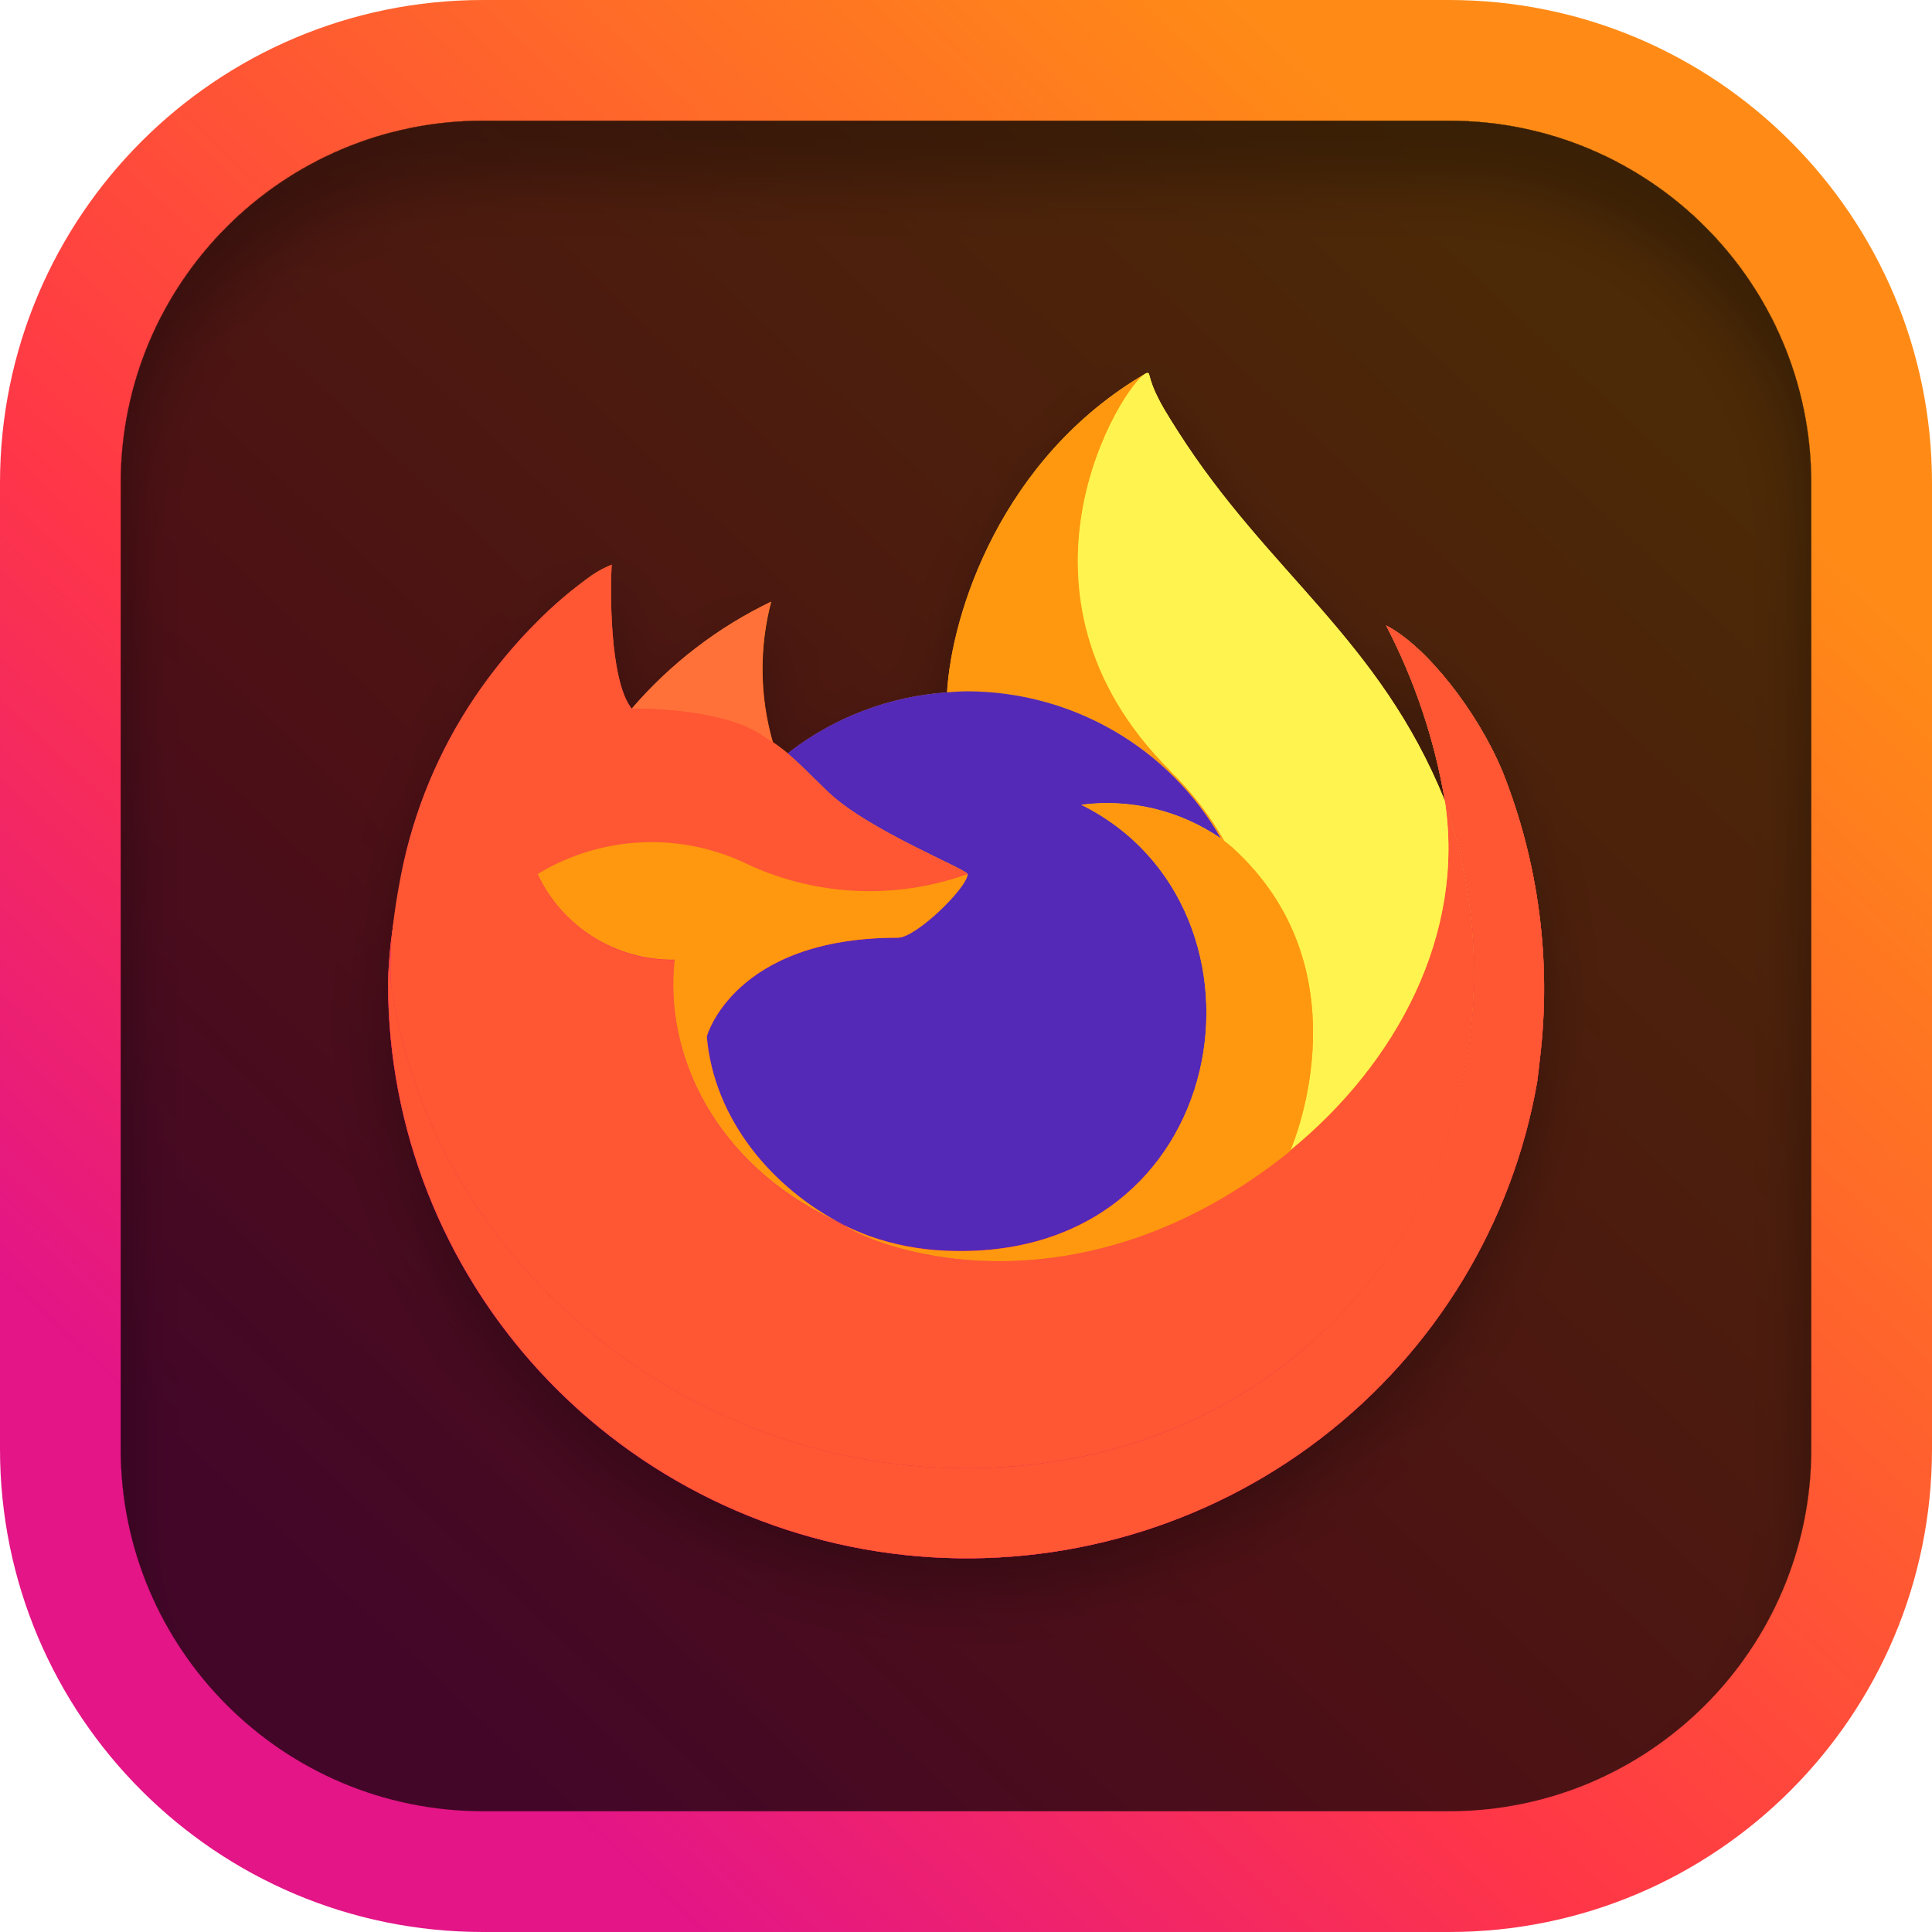
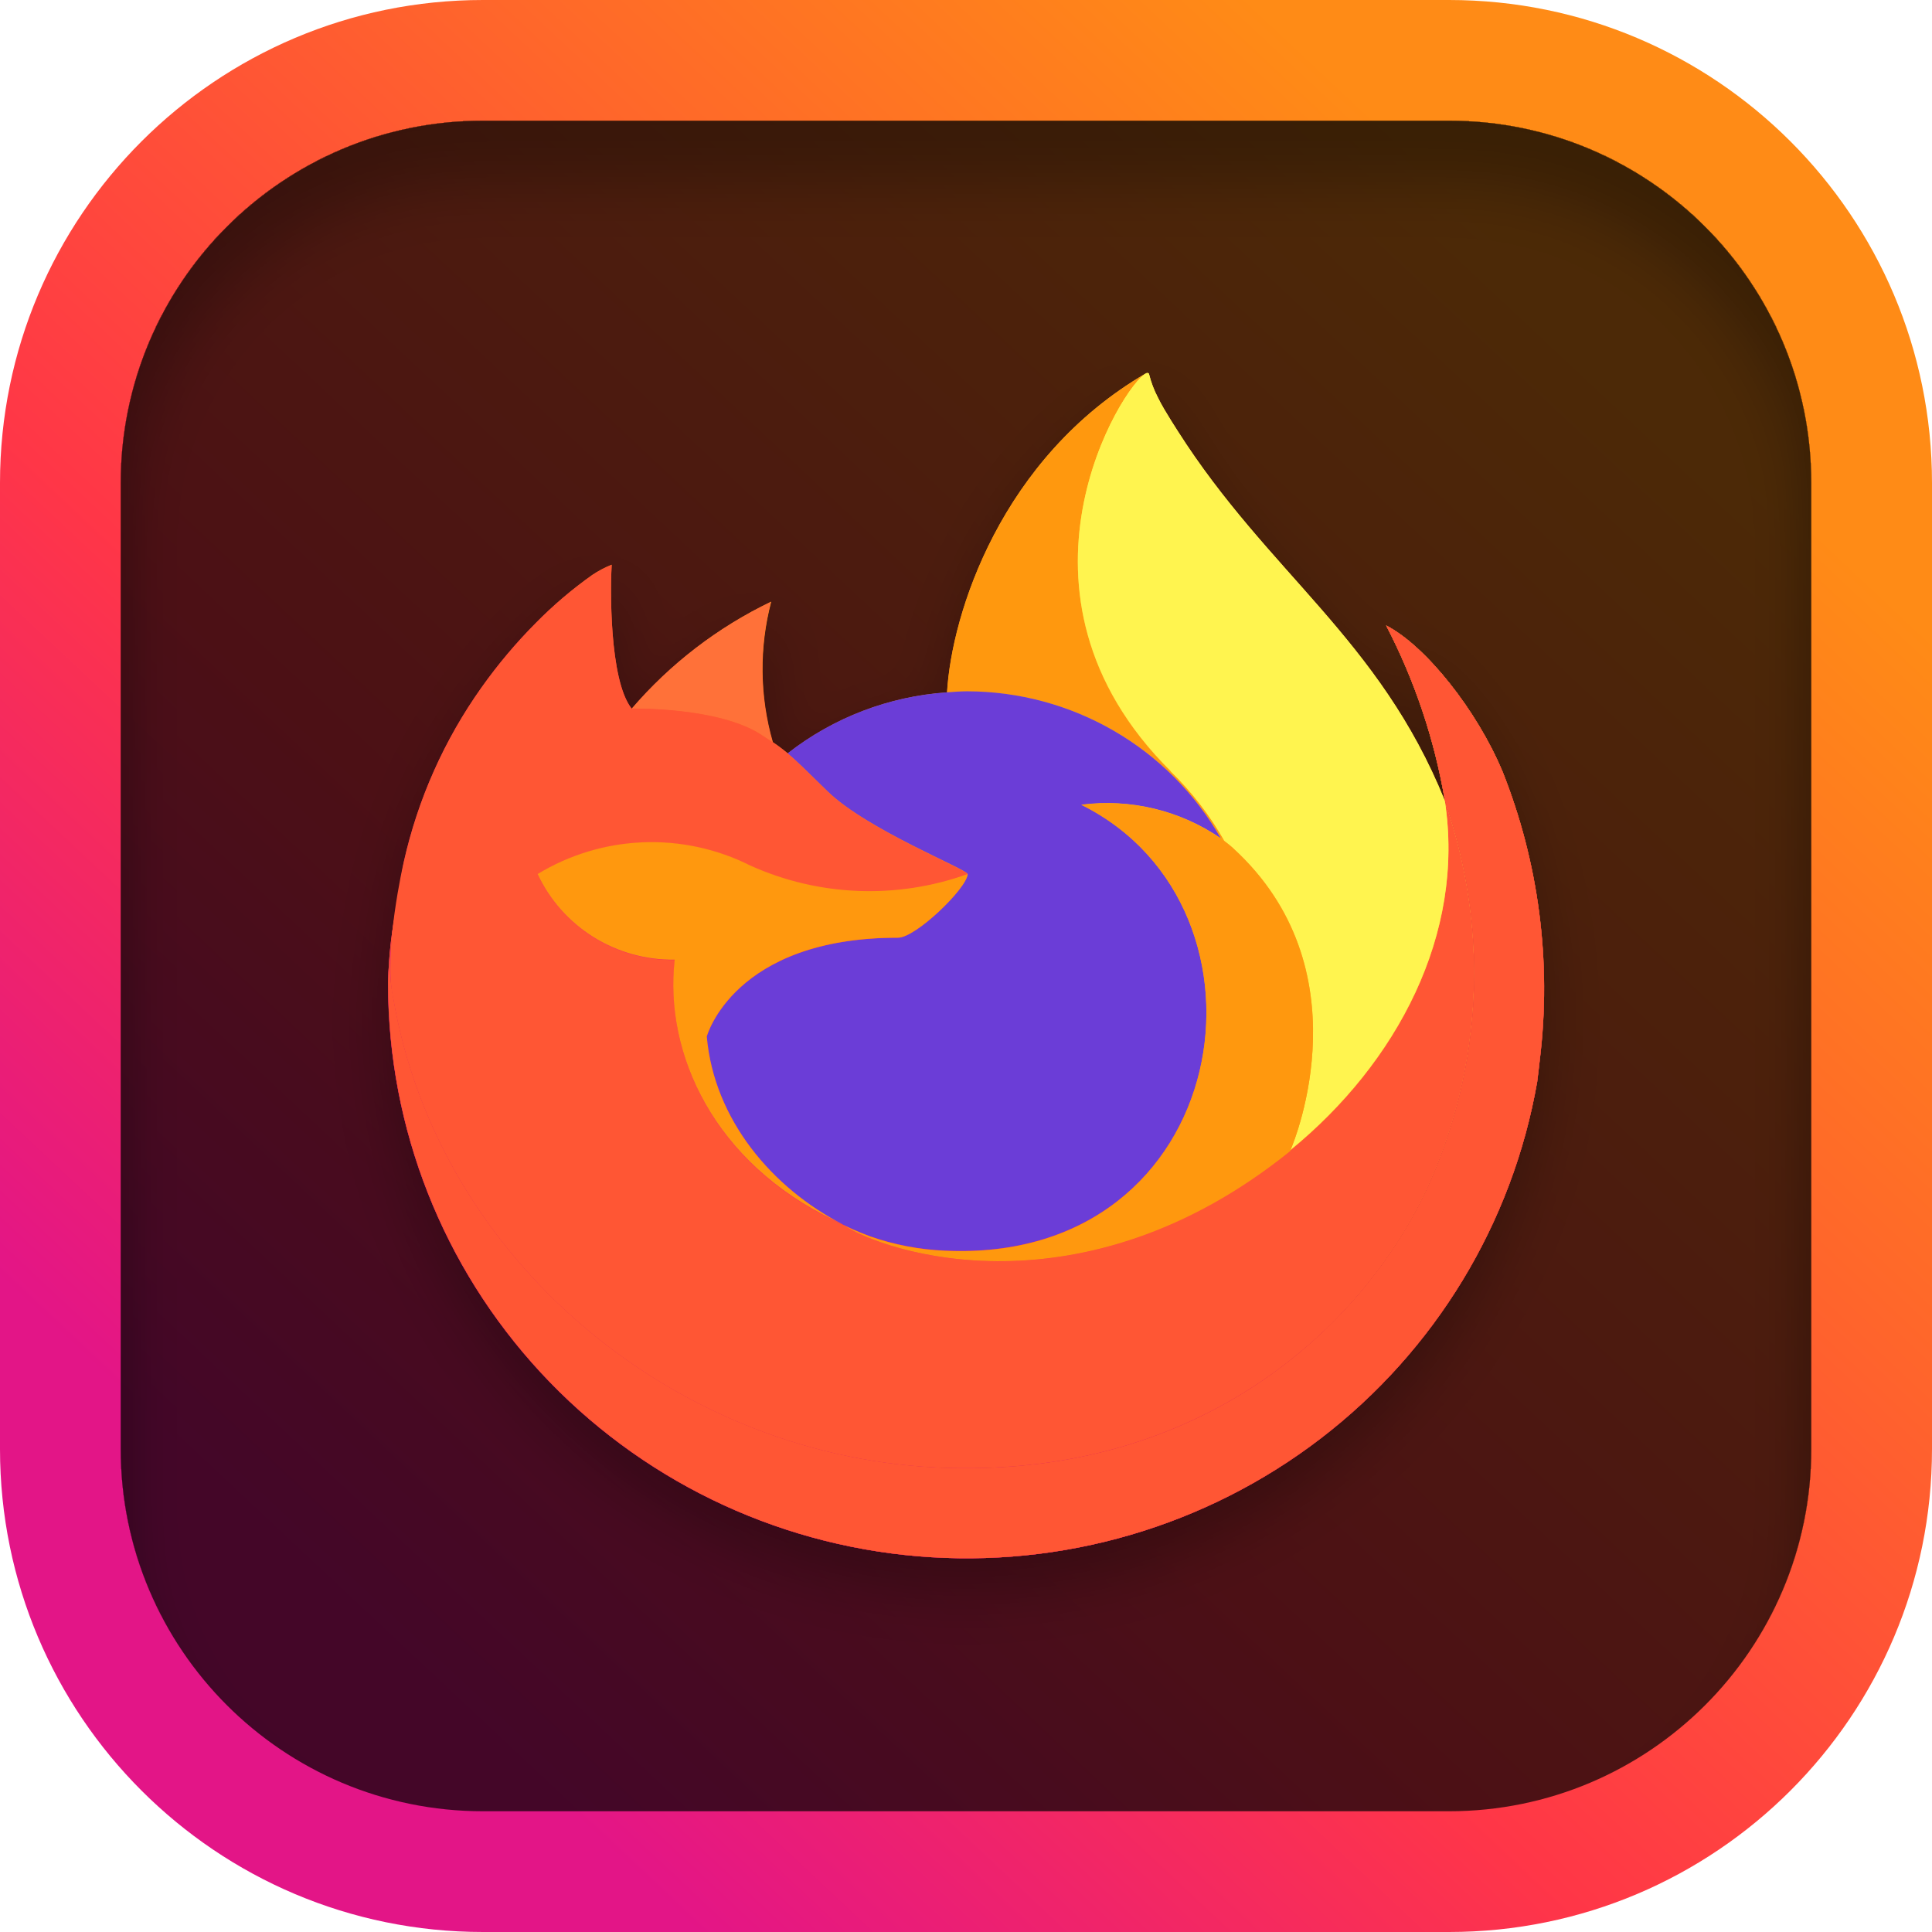
<svg xmlns="http://www.w3.org/2000/svg" width="128" height="128" viewBox="0 0 128 128" fill="none">
  <rect width="128" height="128" rx="32" fill="url(#paint0_linear_66_82)" />
  <g filter="url(#filter0_i_66_82)">
    <rect x="8" y="8" width="112" height="112" rx="24" fill="black" fill-opacity="0.7" />
    <g filter="url(#filter1_d_66_82)">
      <path d="M99.528 51.077C97.861 47.096 94.482 42.798 91.835 41.44C93.722 45.069 95.032 48.965 95.719 52.992L95.725 53.056C91.39 42.329 84.041 37.997 78.036 28.576C77.732 28.099 77.428 27.622 77.133 27.118C76.964 26.83 76.828 26.571 76.71 26.332C76.461 25.853 76.269 25.347 76.138 24.824C76.139 24.8 76.13 24.777 76.114 24.759C76.098 24.741 76.076 24.729 76.051 24.726C76.028 24.72 76.003 24.72 75.979 24.726C75.974 24.726 75.966 24.735 75.96 24.737C75.954 24.739 75.942 24.748 75.933 24.752L75.948 24.726C66.316 30.326 63.047 40.689 62.75 45.876C58.902 46.138 55.223 47.545 52.193 49.915C51.877 49.649 51.547 49.4 51.204 49.17C50.331 46.133 50.293 42.92 51.096 39.864C47.559 41.565 44.416 43.977 41.867 46.947H41.849C40.329 45.034 40.436 38.728 40.523 37.41C40.074 37.59 39.645 37.816 39.243 38.085C37.901 39.036 36.647 40.102 35.495 41.273C34.183 42.594 32.984 44.023 31.911 45.543V45.549V45.542C29.446 49.011 27.698 52.931 26.766 57.075L26.715 57.326C26.643 57.661 26.383 59.339 26.338 59.704C26.338 59.732 26.332 59.759 26.329 59.787C25.993 61.52 25.785 63.274 25.707 65.036V65.232C25.724 74.76 29.337 83.935 35.834 90.946C42.331 97.957 51.239 102.295 60.799 103.104C70.36 103.912 79.878 101.133 87.476 95.313C95.073 89.494 100.197 81.058 101.837 71.671C101.901 71.18 101.953 70.693 102.011 70.197C102.8 63.716 101.945 57.141 99.523 51.071L99.528 51.077ZM55.334 80.881C55.513 80.967 55.681 81.059 55.865 81.141L55.892 81.157C55.706 81.069 55.52 80.977 55.334 80.881ZM95.726 53.067V53.031L95.733 53.071L95.726 53.067Z" fill="url(#paint1_linear_66_82)" />
    </g>
    <path d="M99.527 51.077C97.861 47.096 94.482 42.798 91.835 41.44C93.722 45.069 95.032 48.965 95.718 52.992V53.029L95.725 53.069C98.681 61.467 98.254 70.675 94.532 78.767C90.138 88.13 79.504 97.727 62.853 97.255C44.867 96.749 29.018 83.492 26.06 66.134C25.521 63.396 26.06 62.008 26.331 59.783C25.961 61.512 25.755 63.27 25.715 65.037V65.233C25.732 74.761 29.345 83.936 35.842 90.947C42.339 97.958 51.246 102.296 60.807 103.105C70.368 103.913 79.886 101.134 87.484 95.314C95.081 89.495 100.205 81.059 101.844 71.672C101.909 71.18 101.961 70.694 102.019 70.198C102.808 63.717 101.953 57.142 99.531 51.072L99.527 51.077Z" fill="url(#paint2_radial_66_82)" />
    <path d="M80.888 55.547C80.971 55.605 81.049 55.662 81.127 55.72C80.163 54.025 78.965 52.472 77.565 51.108C65.643 39.271 74.442 25.449 75.925 24.742L75.939 24.72C66.308 30.32 63.038 40.684 62.742 45.87C63.189 45.84 63.632 45.803 64.089 45.803C67.506 45.809 70.861 46.714 73.811 48.425C76.762 50.136 79.204 52.593 80.888 55.544V55.547Z" fill="#FF980E" />
-     <path d="M64.109 57.914C64.046 58.861 60.676 62.127 59.498 62.127C48.595 62.127 46.824 68.677 46.824 68.677C47.307 74.192 51.177 78.736 55.856 81.133C56.07 81.243 56.286 81.342 56.503 81.439C56.878 81.604 57.254 81.757 57.629 81.897C59.234 82.461 60.916 82.783 62.618 82.853C81.732 83.743 85.432 60.16 71.64 53.313C74.893 52.893 78.188 53.688 80.885 55.542C79.201 52.59 76.759 50.134 73.808 48.423C70.858 46.712 67.503 45.807 64.086 45.8C63.631 45.8 63.186 45.838 62.739 45.868C58.891 46.13 55.212 47.538 52.182 49.907C52.767 50.398 53.427 51.054 54.817 52.415C57.419 54.96 64.092 57.597 64.107 57.906L64.109 57.914Z" fill="#5429B7" />
+     <path d="M64.109 57.914C64.046 58.861 60.676 62.127 59.498 62.127C48.595 62.127 46.824 68.677 46.824 68.677C47.307 74.191 51.177 78.736 55.856 81.133C56.07 81.243 56.286 81.342 56.503 81.439C56.878 81.604 57.254 81.757 57.629 81.897C59.234 82.461 60.916 82.783 62.618 82.853C81.732 83.743 85.432 60.16 71.64 53.313C74.893 52.893 78.188 53.688 80.885 55.542C79.201 52.59 76.759 50.134 73.808 48.423C70.858 46.712 67.503 45.807 64.086 45.8C63.631 45.8 63.186 45.838 62.739 45.868C58.891 46.13 55.212 47.538 52.182 49.907C52.767 50.398 53.427 51.054 54.817 52.415C57.419 54.96 64.092 57.597 64.107 57.906L64.109 57.914Z" fill="#6B3DD7" />
    <path d="M50.397 48.65C50.707 48.847 50.964 49.018 51.188 49.172C50.315 46.135 50.277 42.922 51.08 39.866C47.543 41.567 44.401 43.979 41.851 46.949C42.038 46.944 47.6 46.845 50.397 48.65Z" fill="#FF7139" />
    <path d="M99.527 51.077C97.861 47.096 94.482 42.798 91.835 41.44C93.722 45.069 95.032 48.965 95.718 52.992V53.029L95.725 53.069C98.681 61.467 98.254 70.675 94.532 78.767C90.138 88.13 79.504 97.727 62.853 97.255C44.867 96.749 29.018 83.492 26.06 66.134C25.521 63.396 26.06 62.008 26.331 59.783C25.961 61.512 25.755 63.27 25.715 65.037V65.233C25.732 74.761 29.345 83.936 35.842 90.947C42.339 97.958 51.246 102.296 60.807 103.105C70.368 103.913 79.886 101.134 87.484 95.314C95.081 89.495 100.205 81.059 101.844 71.672C101.909 71.18 101.961 70.694 102.019 70.198C102.808 63.717 101.953 57.142 99.531 51.072L99.527 51.077Z" fill="#FF3647" />
    <path d="M99.527 51.077C97.861 47.096 94.482 42.798 91.835 41.44C93.722 45.069 95.032 48.965 95.718 52.992V53.029L95.725 53.069C98.681 61.467 98.254 70.675 94.532 78.767C90.138 88.13 79.504 97.727 62.853 97.255C44.867 96.749 29.018 83.492 26.06 66.134C25.521 63.396 26.06 62.008 26.331 59.783C25.961 61.512 25.755 63.27 25.715 65.037V65.233C25.732 74.761 29.345 83.936 35.842 90.947C42.339 97.958 51.246 102.296 60.807 103.105C70.368 103.913 79.886 101.134 87.484 95.314C95.081 89.495 100.205 81.059 101.844 71.672C101.909 71.18 101.961 70.694 102.019 70.198C102.808 63.717 101.953 57.142 99.531 51.072L99.527 51.077Z" fill="black" fill-opacity="0.2" />
    <path d="M99.527 51.077C97.861 47.096 94.482 42.798 91.835 41.44C93.722 45.069 95.032 48.965 95.718 52.992V53.029L95.725 53.069C98.681 61.467 98.254 70.675 94.532 78.767C90.138 88.13 79.504 97.727 62.853 97.255C44.867 96.749 29.018 83.492 26.06 66.134C25.521 63.396 26.06 62.008 26.331 59.783C25.961 61.512 25.755 63.27 25.715 65.037V65.233C25.732 74.761 29.345 83.936 35.842 90.947C42.339 97.958 51.246 102.296 60.807 103.105C70.368 103.913 79.886 101.134 87.484 95.314C95.081 89.495 100.205 81.059 101.844 71.672C101.909 71.18 101.961 70.694 102.019 70.198C102.808 63.717 101.953 57.142 99.531 51.072L99.527 51.077Z" fill="#FF5634" />
    <path d="M26.053 66.136C29.012 83.494 44.86 96.756 62.846 97.257C79.497 97.725 90.133 88.127 94.525 78.769C98.247 70.677 98.674 61.469 95.718 53.071V53.035C95.718 53.006 95.713 52.989 95.718 52.998L95.725 53.062C97.086 61.881 92.568 70.42 85.505 76.206L85.484 76.255C71.722 87.385 58.554 82.969 55.892 81.167C55.706 81.079 55.52 80.987 55.334 80.891C47.312 77.084 43.997 69.83 44.709 63.602C42.805 63.63 40.933 63.108 39.321 62.102C37.709 61.095 36.425 59.645 35.626 57.929C37.732 56.648 40.133 55.923 42.601 55.825C45.069 55.727 47.521 56.257 49.724 57.367C54.264 59.413 59.431 59.615 64.119 57.929C64.104 57.619 57.431 54.981 54.829 52.437C53.439 51.077 52.779 50.422 52.194 49.929C51.878 49.663 51.548 49.415 51.205 49.185C50.977 49.03 50.721 48.863 50.413 48.663C47.617 46.858 42.055 46.957 41.87 46.962H41.853C40.333 45.049 40.44 38.742 40.527 37.425C40.078 37.604 39.648 37.831 39.247 38.1C37.905 39.05 36.651 40.117 35.499 41.288C34.182 42.605 32.978 44.031 31.9 45.548C29.435 49.017 27.687 52.936 26.755 57.08C26.737 57.157 25.374 63.071 26.046 66.138L26.053 66.136Z" fill="#FF5634" />
    <path d="M77.564 51.106C78.964 52.471 80.163 54.026 81.126 55.723C81.336 55.881 81.533 56.039 81.7 56.191C90.394 64.148 85.839 75.396 85.499 76.192C92.561 70.414 97.075 61.869 95.719 53.047C91.382 42.31 84.025 37.978 78.03 28.557C77.726 28.081 77.422 27.603 77.127 27.099C76.957 26.812 76.822 26.552 76.704 26.314C76.455 25.835 76.263 25.329 76.132 24.806C76.132 24.782 76.124 24.758 76.108 24.74C76.092 24.722 76.069 24.71 76.045 24.707C76.022 24.701 75.997 24.701 75.973 24.707C75.968 24.707 75.96 24.716 75.954 24.718C75.948 24.72 75.936 24.729 75.927 24.733C74.444 25.431 65.647 39.262 77.569 51.09L77.564 51.106Z" fill="#FFF44F" />
    <path d="M81.7 56.195C81.532 56.042 81.335 55.885 81.125 55.727C81.046 55.669 80.969 55.611 80.886 55.553C78.189 53.698 74.894 52.904 71.641 53.324C85.432 60.171 81.732 83.748 62.619 82.864C60.917 82.794 59.236 82.472 57.63 81.908C57.255 81.768 56.879 81.616 56.504 81.45C56.287 81.352 56.071 81.254 55.857 81.144L55.884 81.16C58.549 82.967 71.713 87.38 85.475 76.249L85.497 76.199C85.84 75.404 90.395 64.156 81.698 56.199L81.7 56.195Z" fill="#FF980E" />
    <path d="M46.825 68.671C46.825 68.671 48.595 62.121 59.499 62.121C60.677 62.121 64.05 58.855 64.11 57.908C59.422 59.594 54.255 59.392 49.715 57.346C47.512 56.237 45.06 55.706 42.592 55.804C40.124 55.903 37.723 56.627 35.617 57.908C36.416 59.624 37.7 61.074 39.312 62.081C40.924 63.088 42.796 63.609 44.7 63.581C43.99 69.806 47.304 77.059 55.326 80.87C55.505 80.956 55.673 81.048 55.857 81.13C51.174 78.728 47.308 74.186 46.825 68.674V68.671Z" fill="#FF980E" />
  </g>
  <defs>
    <filter id="filter0_i_66_82" x="8" y="8" width="112" height="116" filterUnits="userSpaceOnUse" color-interpolation-filters="sRGB">
      <feFlood flood-opacity="0" result="BackgroundImageFix" />
      <feBlend mode="normal" in="SourceGraphic" in2="BackgroundImageFix" result="shape" />
      <feColorMatrix in="SourceAlpha" type="matrix" values="0 0 0 0 0 0 0 0 0 0 0 0 0 0 0 0 0 0 127 0" result="hardAlpha" />
      <feOffset dy="4" />
      <feGaussianBlur stdDeviation="2" />
      <feComposite in2="hardAlpha" operator="arithmetic" k2="-1" k3="1" />
      <feColorMatrix type="matrix" values="0 0 0 0 0 0 0 0 0 0 0 0 0 0 0 0 0 0 0.25 0" />
      <feBlend mode="normal" in2="shape" result="effect1_innerShadow_66_82" />
    </filter>
    <filter id="filter1_d_66_82" x="21.707" y="22.721" width="84.589" height="86.52" filterUnits="userSpaceOnUse" color-interpolation-filters="sRGB">
      <feFlood flood-opacity="0" result="BackgroundImageFix" />
      <feColorMatrix in="SourceAlpha" type="matrix" values="0 0 0 0 0 0 0 0 0 0 0 0 0 0 0 0 0 0 127 0" result="hardAlpha" />
      <feOffset dy="2" />
      <feGaussianBlur stdDeviation="2" />
      <feComposite in2="hardAlpha" operator="out" />
      <feColorMatrix type="matrix" values="0 0 0 0 0 0 0 0 0 0 0 0 0 0 0 0 0 0 0.25 0" />
      <feBlend mode="normal" in2="BackgroundImageFix" result="effect1_dropShadow_66_82" />
      <feBlend mode="normal" in="SourceGraphic" in2="effect1_dropShadow_66_82" result="shape" />
    </filter>
    <linearGradient id="paint0_linear_66_82" x1="128" y1="0" x2="4.218" y2="131.957" gradientUnits="userSpaceOnUse">
      <stop offset="0.17" stop-color="#FF8B16" />
      <stop offset="0.357" stop-color="#FF672A" />
      <stop offset="0.598" stop-color="#FF3647" />
      <stop offset="0.826" stop-color="#E31587" />
    </linearGradient>
    <linearGradient id="paint1_linear_66_82" x1="94.452" y1="36.888" x2="31.23" y2="98.32" gradientUnits="userSpaceOnUse">
      <stop offset="0.048" stop-color="#FFF44F" />
      <stop offset="0.111" stop-color="#FFE847" />
      <stop offset="0.225" stop-color="#FFC830" />
      <stop offset="0.368" stop-color="#FF980E" />
      <stop offset="0.401" stop-color="#FF8B16" />
      <stop offset="0.462" stop-color="#FF672A" />
      <stop offset="0.534" stop-color="#FF3647" />
      <stop offset="0.705" stop-color="#E31587" />
    </linearGradient>
    <radialGradient id="paint2_radial_66_82" cx="0" cy="0" r="1" gradientUnits="userSpaceOnUse" gradientTransform="translate(91.9886 33.5613) scale(79.9387 79.3741)">
      <stop offset="0.129" stop-color="#FFBD4F" />
      <stop offset="0.186" stop-color="#FFAC31" />
      <stop offset="0.247" stop-color="#FF9D17" />
      <stop offset="0.283" stop-color="#FF980E" />
      <stop offset="0.403" stop-color="#FF563B" />
      <stop offset="0.467" stop-color="#FF3750" />
      <stop offset="0.71" stop-color="#F5156C" />
      <stop offset="0.782" stop-color="#EB0878" />
      <stop offset="0.86" stop-color="#E50080" />
    </radialGradient>
  </defs>
</svg>
